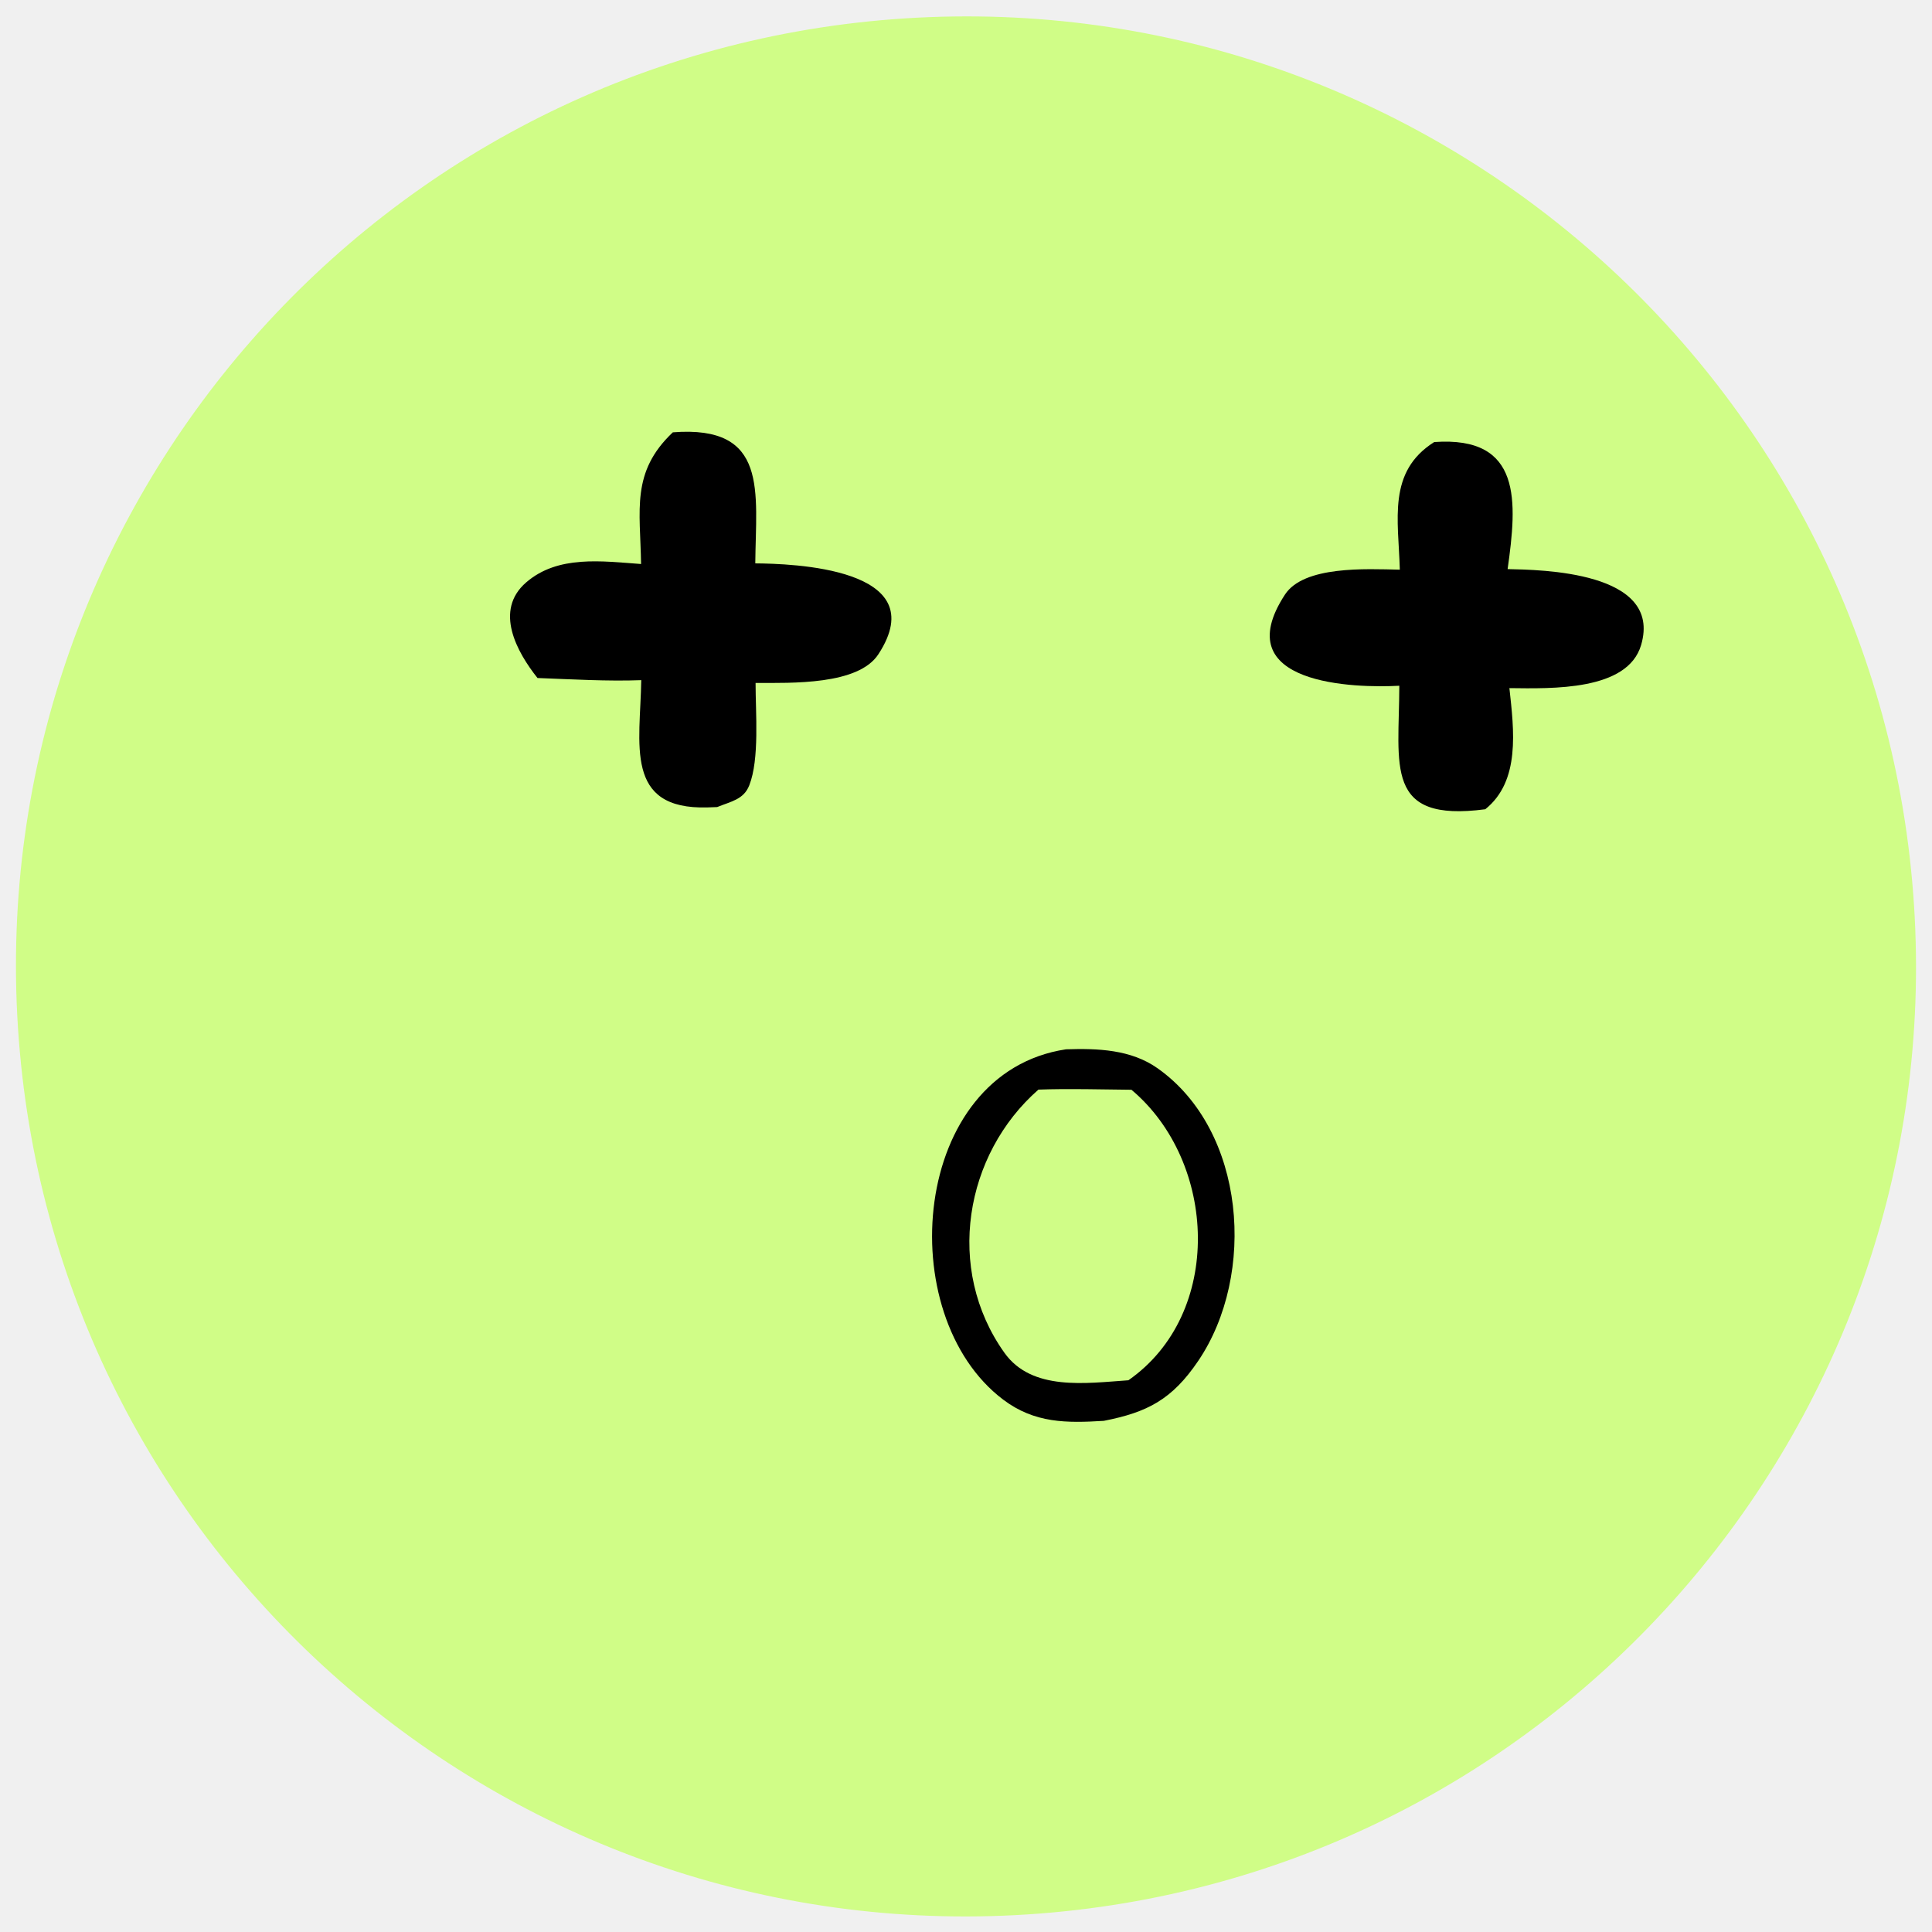
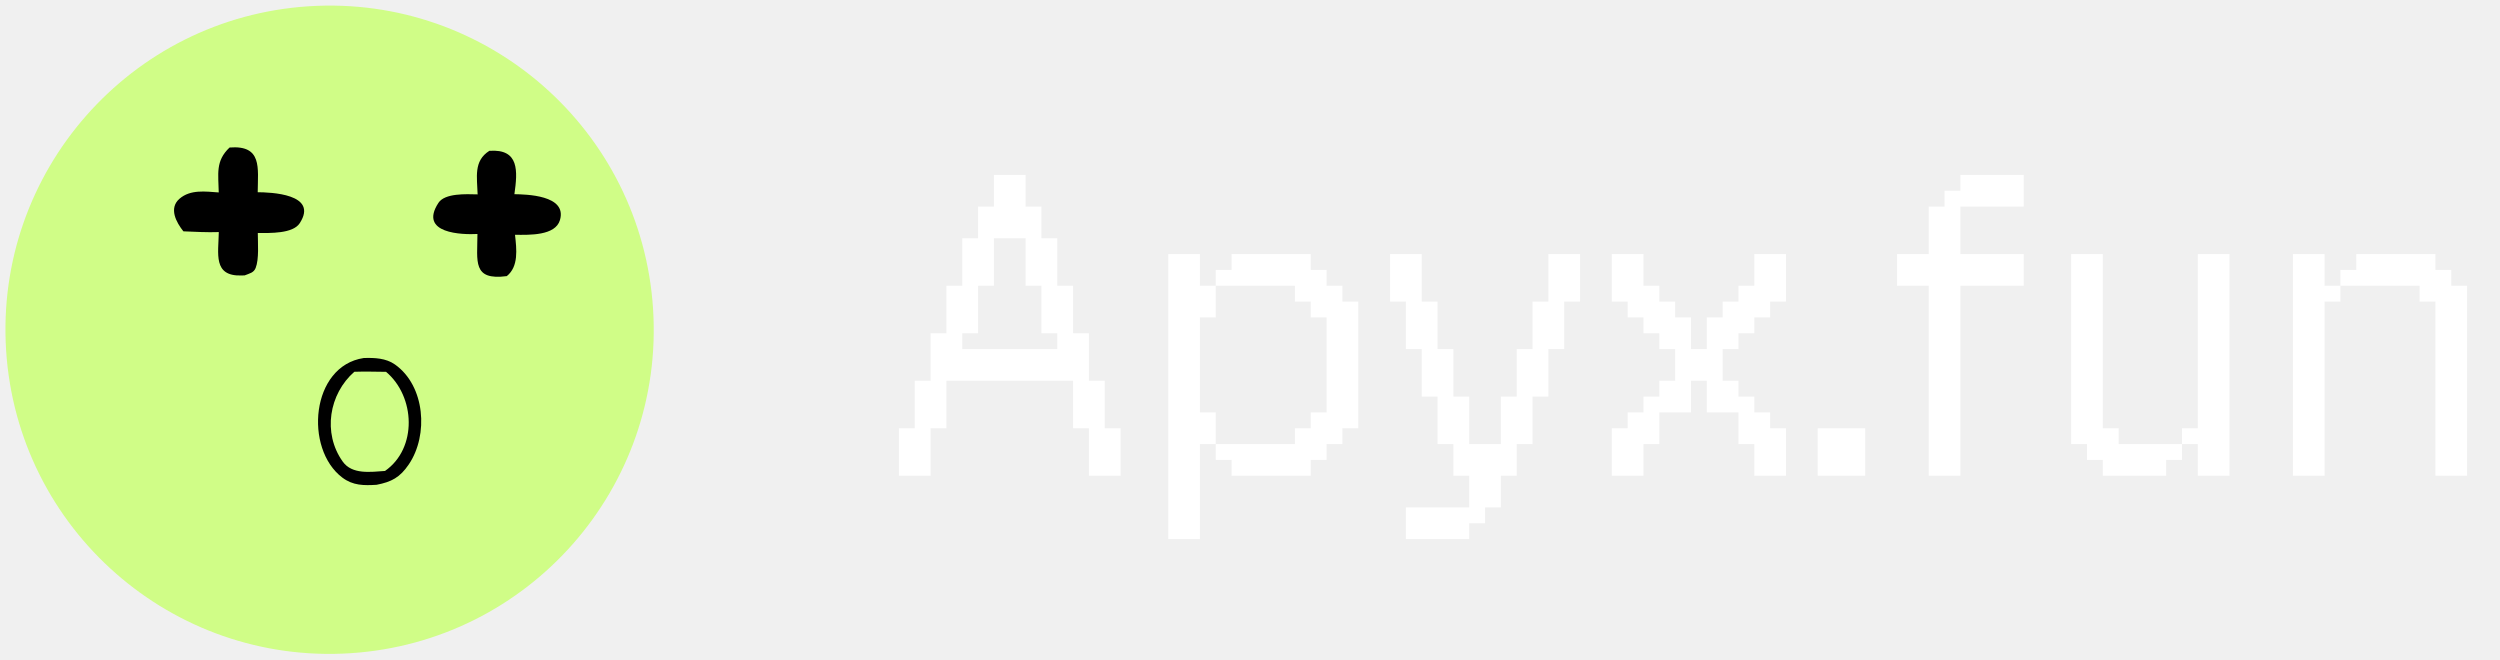
- <svg xmlns="http://www.w3.org/2000/svg" width="106" height="106" viewBox="0 0 106 106" fill="none">
-   <g clip-path="url(#clip0_82_398)">
+ <svg xmlns="http://www.w3.org/2000/svg" width="402" height="106" viewBox="0 0 402 106" fill="none">
+   <g clip-path="url(#clip0_83_417)">
    <path d="M49.66 1.008C78.378 -0.836 103.158 20.944 105.013 49.661C106.87 78.379 85.1 103.167 56.383 105.035C27.649 106.905 2.843 85.12 0.986 56.385C-0.871 27.65 20.924 2.853 49.66 1.008Z" fill="#D0FD87" />
    <path d="M58.487 57.571C60.23 57.515 62.05 57.578 63.513 58.613C68.36 62.039 68.935 69.939 65.748 74.656C64.307 76.789 62.949 77.487 60.561 77.955C58.532 78.08 56.764 78.096 55.036 76.788C48.903 72.15 49.974 58.851 58.487 57.571Z" fill="black" />
    <path d="M56.974 59.782C58.617 59.721 60.422 59.775 62.077 59.79C66.781 63.745 67.15 72.076 61.91 75.729C59.581 75.89 56.613 76.334 55.108 74.221C51.835 69.628 52.923 63.331 56.974 59.782Z" fill="#D0FD87" />
    <path d="M36.915 23.72C42.192 23.308 41.471 26.987 41.439 30.91C43.38 30.926 51.303 31.136 48.191 35.898C47.084 37.592 43.446 37.469 41.455 37.47C41.454 39.099 41.678 41.643 41.109 43.088C40.803 43.866 40.123 43.965 39.347 44.28C39.171 44.288 38.996 44.294 38.82 44.299C34.219 44.434 35.129 40.806 35.183 37.317C33.34 37.387 31.344 37.269 29.49 37.199C28.36 35.778 27.089 33.493 28.868 31.954C30.616 30.442 33.031 30.792 35.173 30.945C35.129 27.982 34.607 25.902 36.915 23.72Z" fill="black" />
    <path d="M78.688 24.254C83.53 23.906 83.237 27.528 82.716 31.224C84.491 31.264 91.235 31.33 90.04 35.391C89.298 37.91 85.159 37.781 82.814 37.754C83.068 40.079 83.421 42.851 81.491 44.4C75.918 45.135 76.764 42.024 76.774 37.624C74.384 37.755 67.248 37.598 70.499 32.623C71.534 31.038 74.931 31.213 76.802 31.256C76.726 28.505 76.113 25.881 78.688 24.254Z" fill="black" />
  </g>
+   <path d="M167.46 53.586V45.948H164.914V38.31H159.822V45.948H157.276V53.586H154.73V56.132H170.006V53.586H167.46ZM144.546 76.5V68.862H147.092V61.224H149.638V53.586H152.184V45.948H154.73V38.31H157.276V33.218H159.822V28.126H164.914V33.218H167.46V38.31H170.006V45.948H172.552V53.586H175.098V61.224H177.644V68.862H180.19V76.5H175.098V68.862H172.552V61.224H152.184V68.862H149.638V76.5H144.546ZM195.493 73.954V71.408H208.223V68.862H210.769V66.316H213.315V51.04H210.769V48.494H208.223V45.948H195.493V43.402H198.039V40.856H210.769V43.402H213.315V45.948H215.861V48.494H218.407V68.862H215.861V71.408H213.315V73.954H210.769V76.5H198.039V73.954H195.493ZM192.947 71.408V86.684H187.855V40.856H192.947V45.948H195.493V51.04H192.947V66.316H195.493V71.408H192.947ZM231.158 71.408V63.77H228.612V56.132H226.066V48.494H223.52V40.856H228.612V48.494H231.158V56.132H233.704V63.77H236.25V71.408H241.342V63.77H243.888V56.132H246.434V48.494H248.98V40.856H254.072V48.494H251.526V56.132H248.98V63.77H246.434V71.408H243.888V76.5H241.342V81.592H238.796V84.138H236.25V86.684H226.066V81.592H236.25V76.5H233.704V71.408H231.158ZM259.179 76.5V68.862H261.725V66.316H264.271V63.77H266.817V61.224H269.363V56.132H266.817V53.586H264.271V51.04H261.725V48.494H259.179V40.856H264.271V45.948H266.817V48.494H269.363V51.04H271.909V56.132H274.455V51.04H277.001V48.494H279.547V45.948H282.093V40.856H287.185V48.494H284.639V51.04H282.093V53.586H279.547V56.132H277.001V61.224H279.547V63.77H282.093V66.316H284.639V68.862H287.185V76.5H282.093V71.408H279.547V66.316H274.455V61.224H271.909V66.316H266.817V71.408H264.271V76.5H259.179ZM292.286 76.5V68.862H299.924V76.5H292.286ZM310.137 76.5V45.948H305.045V40.856H310.137V33.218H312.683V30.672H315.229V28.126H325.413V33.218H315.229V40.856H325.413V45.948H315.229V76.5H310.137ZM333.043 71.408V40.856H338.135V68.862H340.681V71.408H350.865V73.954H348.319V76.5H338.135V73.954H335.589V71.408H333.043ZM353.411 76.5V71.408H350.865V68.862H353.411V40.856H358.503V76.5H353.411ZM368.702 76.5V40.856H373.794V45.948H376.34V48.494H373.794V76.5H368.702ZM391.616 76.5V48.494H389.07V45.948H376.34V43.402H378.886V40.856H391.616V43.402H394.162V45.948H396.708V76.5H391.616Z" fill="white" />
  <defs>
-     <clipPath id="clip0_82_398">
+     <clipPath id="clip0_83_417">
      <rect width="106" height="106" fill="white" />
    </clipPath>
  </defs>
</svg>
